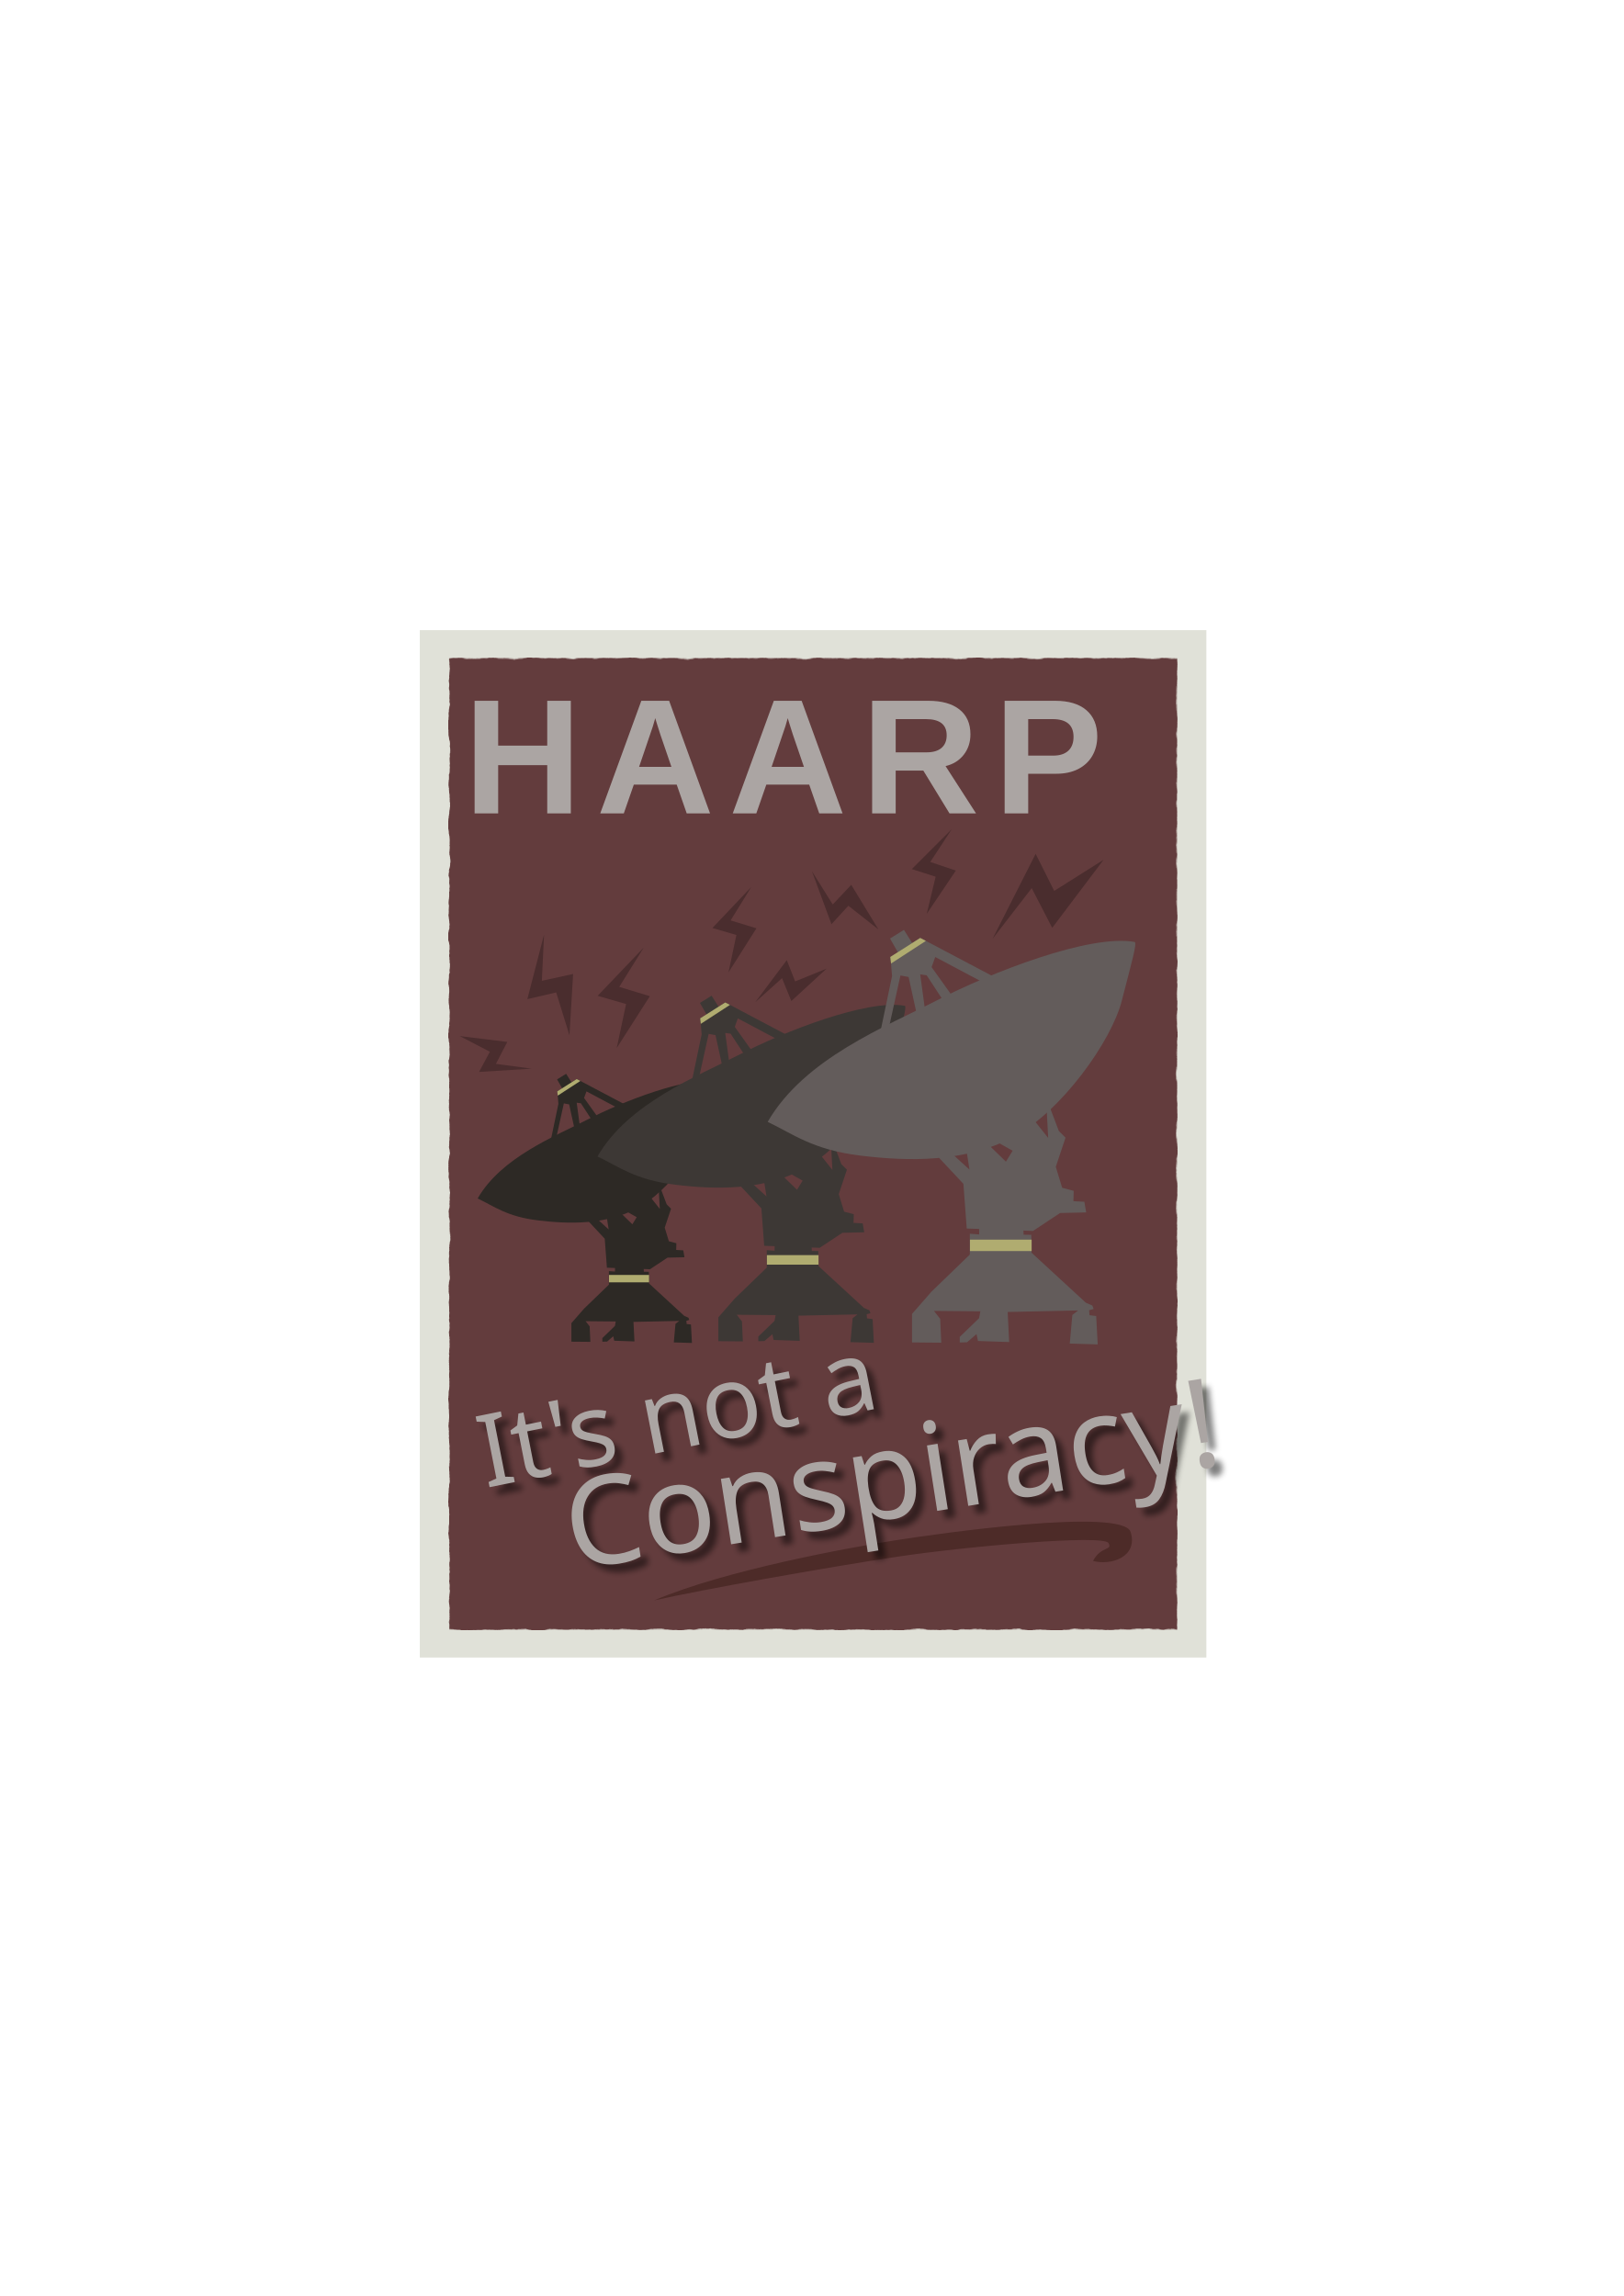
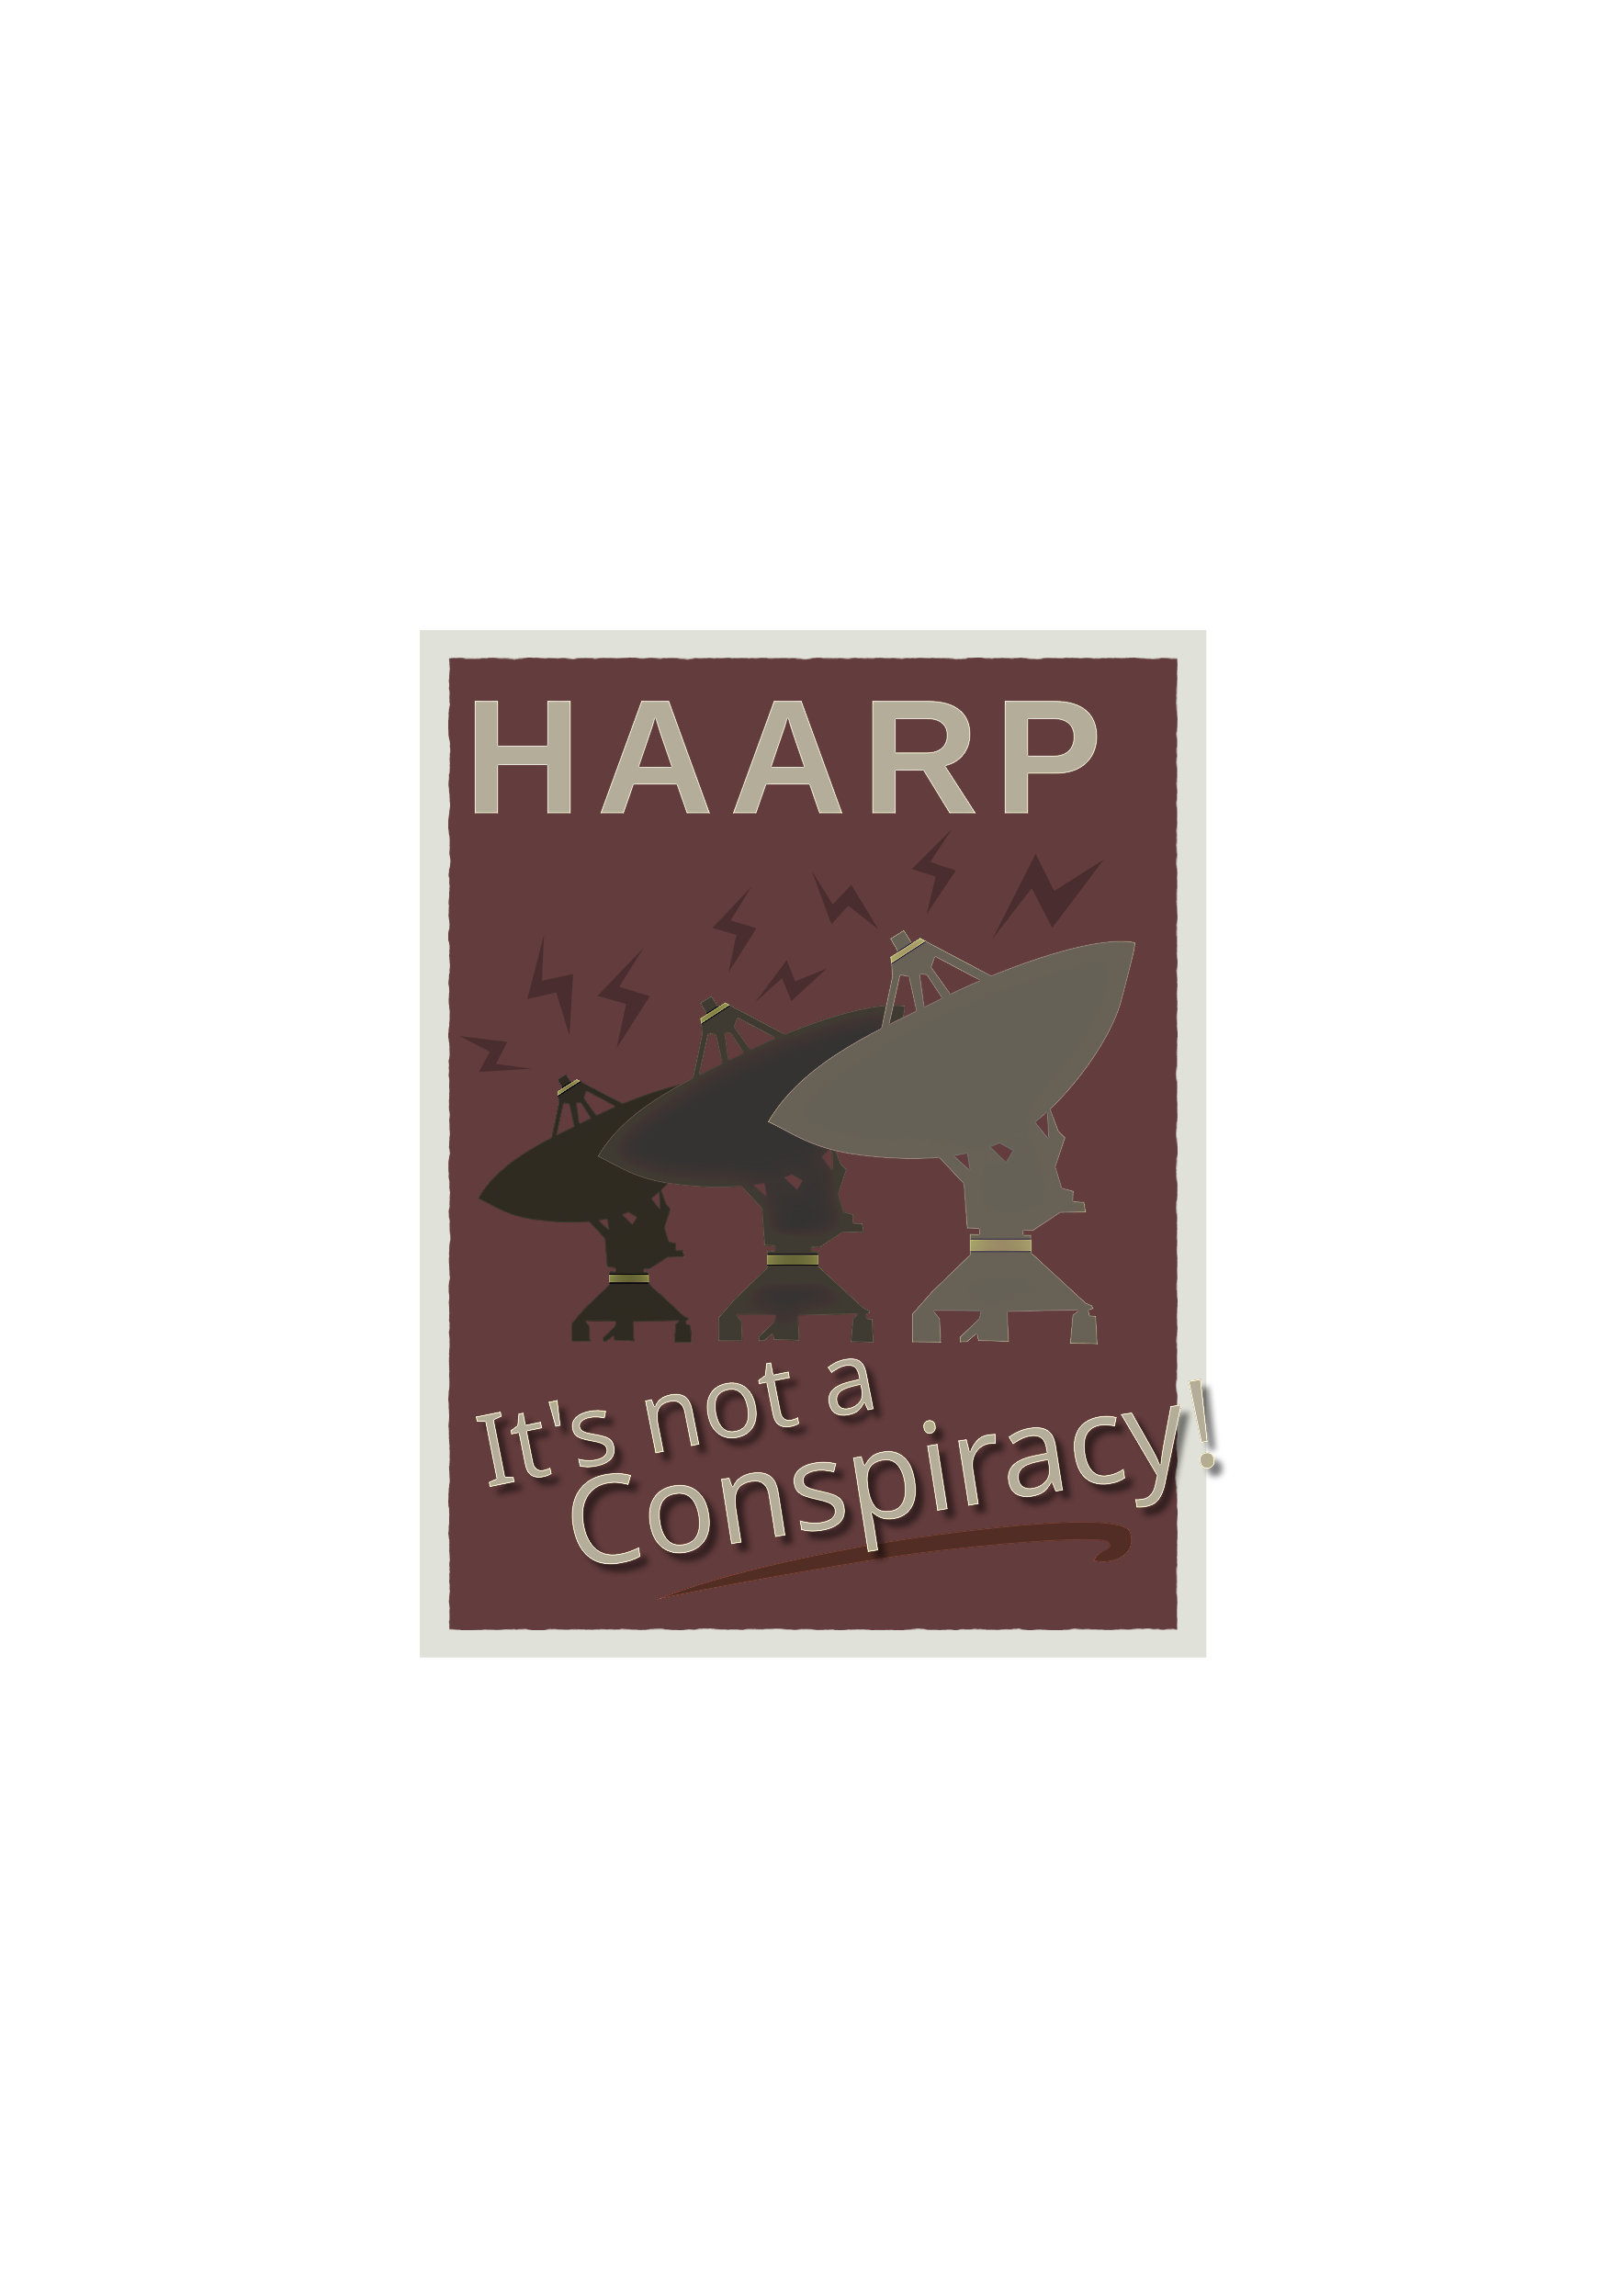
<svg xmlns="http://www.w3.org/2000/svg" xmlns:xlink="http://www.w3.org/1999/xlink" width="210mm" height="297mm" viewBox="0 0 210 297" version="1.1" id="svg5" xml:space="preserve">
  <defs id="defs2">
    <rect x="232.051" y="656.933" width="379.81" height="138.275" id="rect14" />
    <rect x="235.319" y="680.999" width="335.449" height="94.781" id="rect13" />
    <rect x="238.885" y="554.129" width="443.6" height="128.653" id="rect12" />
    <rect x="231.159" y="336.934" width="328.912" height="64.772" id="rect11" />
    <rect x="232.051" y="656.933" width="379.81" height="138.275" id="rect3" />
-     <filter style="color-interpolation-filters:sRGB;" id="filter34" x="-0.011" y="-0.033" width="1.033" height="1.099">
+     <filter style="color-interpolation-filters:sRGB;" id="filter34" x="-0.112" y="-0.503" width="1.235" height="2.041">
      <feFlood result="flood" in="SourceGraphic" flood-opacity="0.498" flood-color="rgb(0,0,0)" id="feFlood33" />
      <feGaussianBlur result="blur" in="SourceGraphic" stdDeviation="0.4" id="feGaussianBlur33" />
      <feOffset result="offset" in="blur" dx="1" dy="1" id="feOffset33" />
      <feComposite result="comp1" operator="in" in="flood" in2="offset" id="feComposite33" />
      <feComposite result="comp2" operator="over" in="SourceGraphic" in2="comp1" id="feComposite34" />
    </filter>
    <filter width="1" height="1" y="0" x="0" style="color-interpolation-filters:sRGB;" id="filter1">
      <feTurbulence baseFrequency="0.4" type="fractalNoise" seed="0" numOctaves="5" result="result1" id="feTurbulence1" />
      <feDisplacementMap xChannelSelector="R" yChannelSelector="G" scale="0.5" in="SourceGraphic" in2="result1" id="feDisplacementMap1" />
    </filter>
+     <filter style="color-interpolation-filters:sRGB;" id="filter2" x="-0.101" y="-0.471" width="1.202" height="1.942">
+       <feFlood flood-color="rgb(255,204,0)" flood-opacity="0.1" result="result1" id="feFlood1" />
+       <feBlend in2="SourceGraphic" mode="darken" result="result6" id="feBlend1" />
+       <feComposite in2="result6" result="result8" operator="arithmetic" k2="1" id="feComposite1" />
+       <feColorMatrix result="result5" values="0" type="hueRotate" in="result8" id="feColorMatrix1" />
+       <feConvolveMatrix result="result1" order="3 3" kernelMatrix="0 -1 0 -1 5.05 -1 0 -1 0 " divisor="1" in="result5" targetX="1" targetY="1" id="feConvolveMatrix1" />
+       <feGaussianBlur result="result2" stdDeviation="2" in="result1" id="feGaussianBlur1" />
+       <feComponentTransfer result="result4" in="result2" id="feComponentTransfer1">
+         <feFuncR type="table" tableValues="0 0 0.2 0.2 0.4 0.4 0.6 0.6 0.8 0.8 1 1 1" id="feFuncR1" />
+         <feFuncG type="table" tableValues="0 0 0.2 0.2 0.4 0.4 0.6 0.6 0.8 0.8 1 1 1" id="feFuncG1" />
+         <feFuncB type="table" tableValues="0 0 0.2 0.2 0.4 0.4 0.6 0.6 0.8 0.8 1 1 1" id="feFuncB1" />
+       </feComponentTransfer>
+       <feBlend in2="result1" result="result3" mode="darken" in="result4" id="feBlend2" />
+       <feColorMatrix type="saturate" values="1" result="result7" id="feColorMatrix2" />
+       <feComposite in2="SourceGraphic" operator="in" result="fbSourceGraphic" id="feComposite2" />
+     </filter>
  </defs>
  <g id="layer1" style="display:inline;opacity:1">
-     <g id="g4" style="display:inline;opacity:1;fill-opacity:1">
+     <g id="g4" style="display:inline;opacity:1;fill-opacity:1;filter:url(#filter2)">
      <path style="fill-opacity:1;fill-rule:evenodd;stroke:none;stroke-width:0.265px;stroke-linecap:butt;stroke-linejoin:miter;stroke-opacity:1" d="m 99.288,145.12 c 3.306,1.572 5.809,3.609 11.988,4.363 6.18,0.754 13.519,0.922 19.771,-2.398 6.252,-3.319 12.693,-12.404 14.032,-17.609 1.339,-5.205 1.968,-7.347 1.69,-7.625 -5.81,-1.078 -18.685,3.992 -25.431,7.468 -6.747,3.476 -17.289,7.565 -22.051,15.801 z" id="path12" />
      <path style="fill-opacity:1;fill-rule:evenodd;stroke:none;stroke-width:0.265px;stroke-linecap:butt;stroke-linejoin:miter;stroke-opacity:1" d="m 128.13,127.602 -7.171,-3.808 -0.472,1.306 2.974,4.169 -1.195,0.584 -2.418,-3.697 -0.834,-0.111 0.584,4.308 -1.001,0.973 -1.084,-4.947 -1.056,-0.195 -1.473,6.671 -1.223,1.112 1.612,-7.699 -0.205,-2.467 0.959,-0.615 -1.018,-1.782 1.8,-1.119 1.068,1.694 1.041,-0.655 10.669,5.638 z" id="path1" />
      <path style="fill-opacity:1;fill-rule:evenodd;stroke:none;stroke-width:0.265px;stroke-linecap:butt;stroke-linejoin:miter;stroke-opacity:1" d="m 120.081,148.303 4.52,4.835 0.432,5.778 8.569,0.314 3.498,-2.319 3.38,-0.079 -0.236,-1.376 -1.415,-0.079 0.039,-1.336 -1.494,-0.393 -0.825,-2.712 1.258,-3.773 -0.865,-0.865 -1.651,-4.363 0.275,5.267 -3.184,-4.009 -5.464,3.38 4.049,2.28 -0.865,1.415 -2.83,-2.751 -2.437,0.236 0.55,3.538 -4.284,-3.891 z" id="path3" />
      <path style="fill-opacity:1;fill-rule:evenodd;stroke:none;stroke-width:0.265px;stroke-linecap:butt;stroke-linejoin:miter;stroke-opacity:1" d="m 117.957,169.96 v 3.69 l 3.78,0.034 -0.139,-3.085 -0.806,-1.028 6.003,0.056 -0.167,0.889 -2.501,2.418 v 0.723 l 0.945,-0.028 1.223,-1.056 0.195,0.889 4.03,0.139 -0.195,-3.891 9.116,-0.195 -0.75,0.584 -0.334,3.697 3.613,0.111 -0.195,-3.669 -0.862,-0.111 -0.056,-0.639 0.584,-0.167 -0.167,-0.445 -0.834,-0.361 -7.025,-6.469 -0.035,-2.314 -0.994,-0.017 -0.035,-0.949 -5.698,-0.243 -0.014,1.16 -1.209,-0.09 v 2.696 l -4.947,4.781 z" id="path4" />
      <rect style="opacity:1;fill:#b0ac70;fill-opacity:1;stroke:none;stroke-width:0.798;stroke-linecap:round;stroke-linejoin:round;stroke-miterlimit:10" id="rect5" width="7.977" height="1.473" x="125.448" y="160.357" />
      <path id="rect6" style="opacity:1;fill:#b0ac70;stroke-width:0.459;stroke-linecap:round;stroke-linejoin:round;stroke-miterlimit:10;fill-opacity:1" transform="rotate(-32.40765)" d="m 30.869,166.219 h 4.583 l 0.415,0.711 -5.369,0.057 z" />
    </g>
    <rect style="display:inline;opacity:1;fill:#e0e1d8;fill-opacity:1;stroke:none;stroke-width:0.502;stroke-linecap:round;stroke-linejoin:round;stroke-miterlimit:10" id="rect1" width="101.727" height="132.902" x="54.297" y="81.508" />
    <rect style="opacity:1;fill:#633c3d;fill-opacity:1;stroke:none;stroke-width:0.5;stroke-linecap:round;stroke-linejoin:round;stroke-miterlimit:10;filter:url(#filter1)" id="rect2" width="94.138" height="125.656" x="58.092" y="85.13" />
-     <path style="display:inline;opacity:1;fill:#4d2b28;fill-opacity:1;fill-rule:evenodd;stroke:none;stroke-width:0.265px;stroke-linecap:butt;stroke-linejoin:miter;stroke-opacity:1" d="m 84.588,207.027 c 9.239,-3.946 25.279,-6.832 30.974,-7.743 5.695,-0.912 29.677,-4.302 30.668,-1.109 0.991,3.194 -2.504,4.373 -4.863,3.742 1.021,-1.967 2.573,-1.31 1.99,-2.32 -0.645,-1.116 -18.296,0.417 -27.283,1.77 -8.987,1.352 -25.37,4.269 -31.485,5.66 z" id="path6" />
+     <path style="display:inline;opacity:1;fill:#4d2b28;fill-opacity:1;fill-rule:evenodd;stroke:none;stroke-width:0.265px;stroke-linecap:butt;stroke-linejoin:miter;stroke-opacity:1;filter:url(#filter2)" d="m 84.588,207.027 c 9.239,-3.946 25.279,-6.832 30.974,-7.743 5.695,-0.912 29.677,-4.302 30.668,-1.109 0.991,3.194 -2.504,4.373 -4.863,3.742 1.021,-1.967 2.573,-1.31 1.99,-2.32 -0.645,-1.116 -18.296,0.417 -27.283,1.77 -8.987,1.352 -25.37,4.269 -31.485,5.66 z" id="path6" />
    <g id="g12" style="opacity:0.25">
      <path style="display:inline;fill:#000000;fill-opacity:1;fill-rule:evenodd;stroke:none;stroke-width:0.265px;stroke-linecap:butt;stroke-linejoin:miter;stroke-opacity:1" d="m 97.166,114.736 -5.031,5.306 3.105,0.904 -1.022,4.835 3.616,-5.699 -3.341,-1.022 z" id="path2" />
      <use x="0" y="0" xlink:href="#path2" id="use5" transform="matrix(1.185311,0,0,1.176148,-31.91545,-12.37254)" />
      <use x="0" y="0" xlink:href="#use5" id="use6" transform="rotate(-29.19812,73.57219,146.4775)" />
      <use x="0" y="0" xlink:href="#use6" id="use7" transform="matrix(0.197375,-0.7317011,-0.7628569,-0.1388215,147.0911,206.5056)" />
      <use x="0" y="0" xlink:href="#path2" id="use8" transform="rotate(-63.72581,99.43936,107.4053)" />
      <use x="0" y="0" xlink:href="#use7" id="use9" transform="rotate(130.3655,85.20195,140.6294)" />
      <use x="0" y="0" xlink:href="#use8" id="use10" transform="rotate(65.27808,118.2998,124.0966)" />
      <use x="0" y="0" xlink:href="#use9" id="use11" transform="matrix(1.658873,-0.2427254,0.2194219,1.835053,-62.1092,-92.75819)" />
    </g>
-     <text xml:space="preserve" transform="matrix(0.2645833,0,0,0.2645833,-17.06466,-60.3748)" id="text12" style="font-weight:900;font-size:80px;line-height:125%;font-family:Arial;-inkscape-font-specification:'Arial, Heavy';text-align:center;letter-spacing:7px;word-spacing:0px;white-space:pre;shape-inside:url(#rect12);display:inline;fill:#aba5a3;fill-opacity:1;stroke:none;stroke-width:1px;stroke-linecap:butt;stroke-linejoin:miter;stroke-opacity:1">
-       <tspan x="291.138" y="625.855" id="tspan4">HAARP</tspan>
+     <text xml:space="preserve" transform="matrix(0.2645833,0,0,0.2645833,-17.06466,-60.3748)" id="text12" style="font-weight:900;font-size:80px;line-height:125%;font-family:Arial;-inkscape-font-specification:'Arial, Heavy';text-align:center;letter-spacing:7px;word-spacing:0px;white-space:pre;shape-inside:url(#rect12);display:inline;fill:#aba5a3;fill-opacity:1;stroke:none;stroke-width:1px;stroke-linecap:butt;stroke-linejoin:miter;stroke-opacity:1;filter:url(#filter2)">
+       <tspan x="291.138" y="625.855" id="tspan1">HAARP</tspan>
    </text>
-     <g id="g13" style="filter:url(#filter34)">
-       <text xml:space="preserve" transform="matrix(0.2558122,-0.05192368,0.05119794,0.2594384,-56.33493,28.57465)" id="text13" style="font-style:normal;font-variant:normal;font-weight:normal;font-stretch:normal;font-size:49.333px;line-height:125%;font-family:'Marketing Script';-inkscape-font-specification:'Marketing Script, Normal';font-variant-ligatures:normal;font-variant-caps:normal;font-variant-numeric:normal;font-variant-east-asian:normal;text-align:center;letter-spacing:0px;word-spacing:0px;white-space:pre;shape-inside:url(#rect14);display:inline;fill:#aba5a3;fill-opacity:1;stroke:none;stroke-width:1px;stroke-linecap:butt;stroke-linejoin:miter;stroke-opacity:1">
-         <tspan x="326.274" y="697.047" id="tspan5">It's not a</tspan>
-       </text>
-       <text xml:space="preserve" transform="matrix(0.2576679,-0.04175185,0.04088307,0.2612625,-26.10951,30.16767)" id="text1" style="font-style:normal;font-variant:normal;font-weight:normal;font-stretch:normal;font-size:60.424px;line-height:125%;font-family:'Marketing Script';-inkscape-font-specification:'Marketing Script, Normal';font-variant-ligatures:normal;font-variant-caps:normal;font-variant-numeric:normal;font-variant-east-asian:normal;text-align:center;letter-spacing:0px;word-spacing:0px;white-space:pre;shape-inside:url(#rect3);display:inline;fill:#aba5a3;fill-opacity:1;stroke:none;stroke-width:1px;stroke-linecap:butt;stroke-linejoin:miter;stroke-opacity:1">
-         <tspan x="276.395" y="706.066" id="tspan6">Conspiracy!</tspan>
-       </text>
+     <g id="g2" style="filter:url(#filter34)">
+       <g id="g13" style="filter:url(#filter2)">
+         <text xml:space="preserve" transform="matrix(0.2558122,-0.05192368,0.05119794,0.2594384,-56.33493,28.57465)" id="text13" style="font-style:normal;font-variant:normal;font-weight:normal;font-stretch:normal;font-size:49.333px;line-height:125%;font-family:'Marketing Script';-inkscape-font-specification:'Marketing Script, Normal';font-variant-ligatures:normal;font-variant-caps:normal;font-variant-numeric:normal;font-variant-east-asian:normal;text-align:center;letter-spacing:0px;word-spacing:0px;white-space:pre;shape-inside:url(#rect14);display:inline;fill:#aba5a3;fill-opacity:1;stroke:none;stroke-width:1px;stroke-linecap:butt;stroke-linejoin:miter;stroke-opacity:1">
+           <tspan x="326.274" y="697.047" id="tspan2">It's not a</tspan>
+         </text>
+         <text xml:space="preserve" transform="matrix(0.2576679,-0.04175185,0.04088307,0.2612625,-26.10951,30.16767)" id="text1" style="font-style:normal;font-variant:normal;font-weight:normal;font-stretch:normal;font-size:60.424px;line-height:125%;font-family:'Marketing Script';-inkscape-font-specification:'Marketing Script, Normal';font-variant-ligatures:normal;font-variant-caps:normal;font-variant-numeric:normal;font-variant-east-asian:normal;text-align:center;letter-spacing:0px;word-spacing:0px;white-space:pre;shape-inside:url(#rect3);display:inline;fill:#aba5a3;fill-opacity:1;stroke:none;stroke-width:1px;stroke-linecap:butt;stroke-linejoin:miter;stroke-opacity:1">
+           <tspan x="276.395" y="706.066" id="tspan3">Conspiracy!</tspan>
+         </text>
+       </g>
    </g>
    <use x="0" y="0" xlink:href="#g4" id="use1" transform="matrix(0.6493549,0,0,0.6493549,-2.696962,60.79223)" style="display:inline;opacity:1;fill:#2d2925;fill-opacity:1" />
    <use x="0" y="0" xlink:href="#g4" id="use4" transform="matrix(0.8374932,0,0,0.8374932,-5.877757,28.05772)" style="display:inline;opacity:1;fill:#3d3835;fill-opacity:1" />
    <use x="0" y="0" xlink:href="#g4" id="use13" style="display:inline;fill:#635c5b;fill-opacity:1" />
  </g>
</svg>
